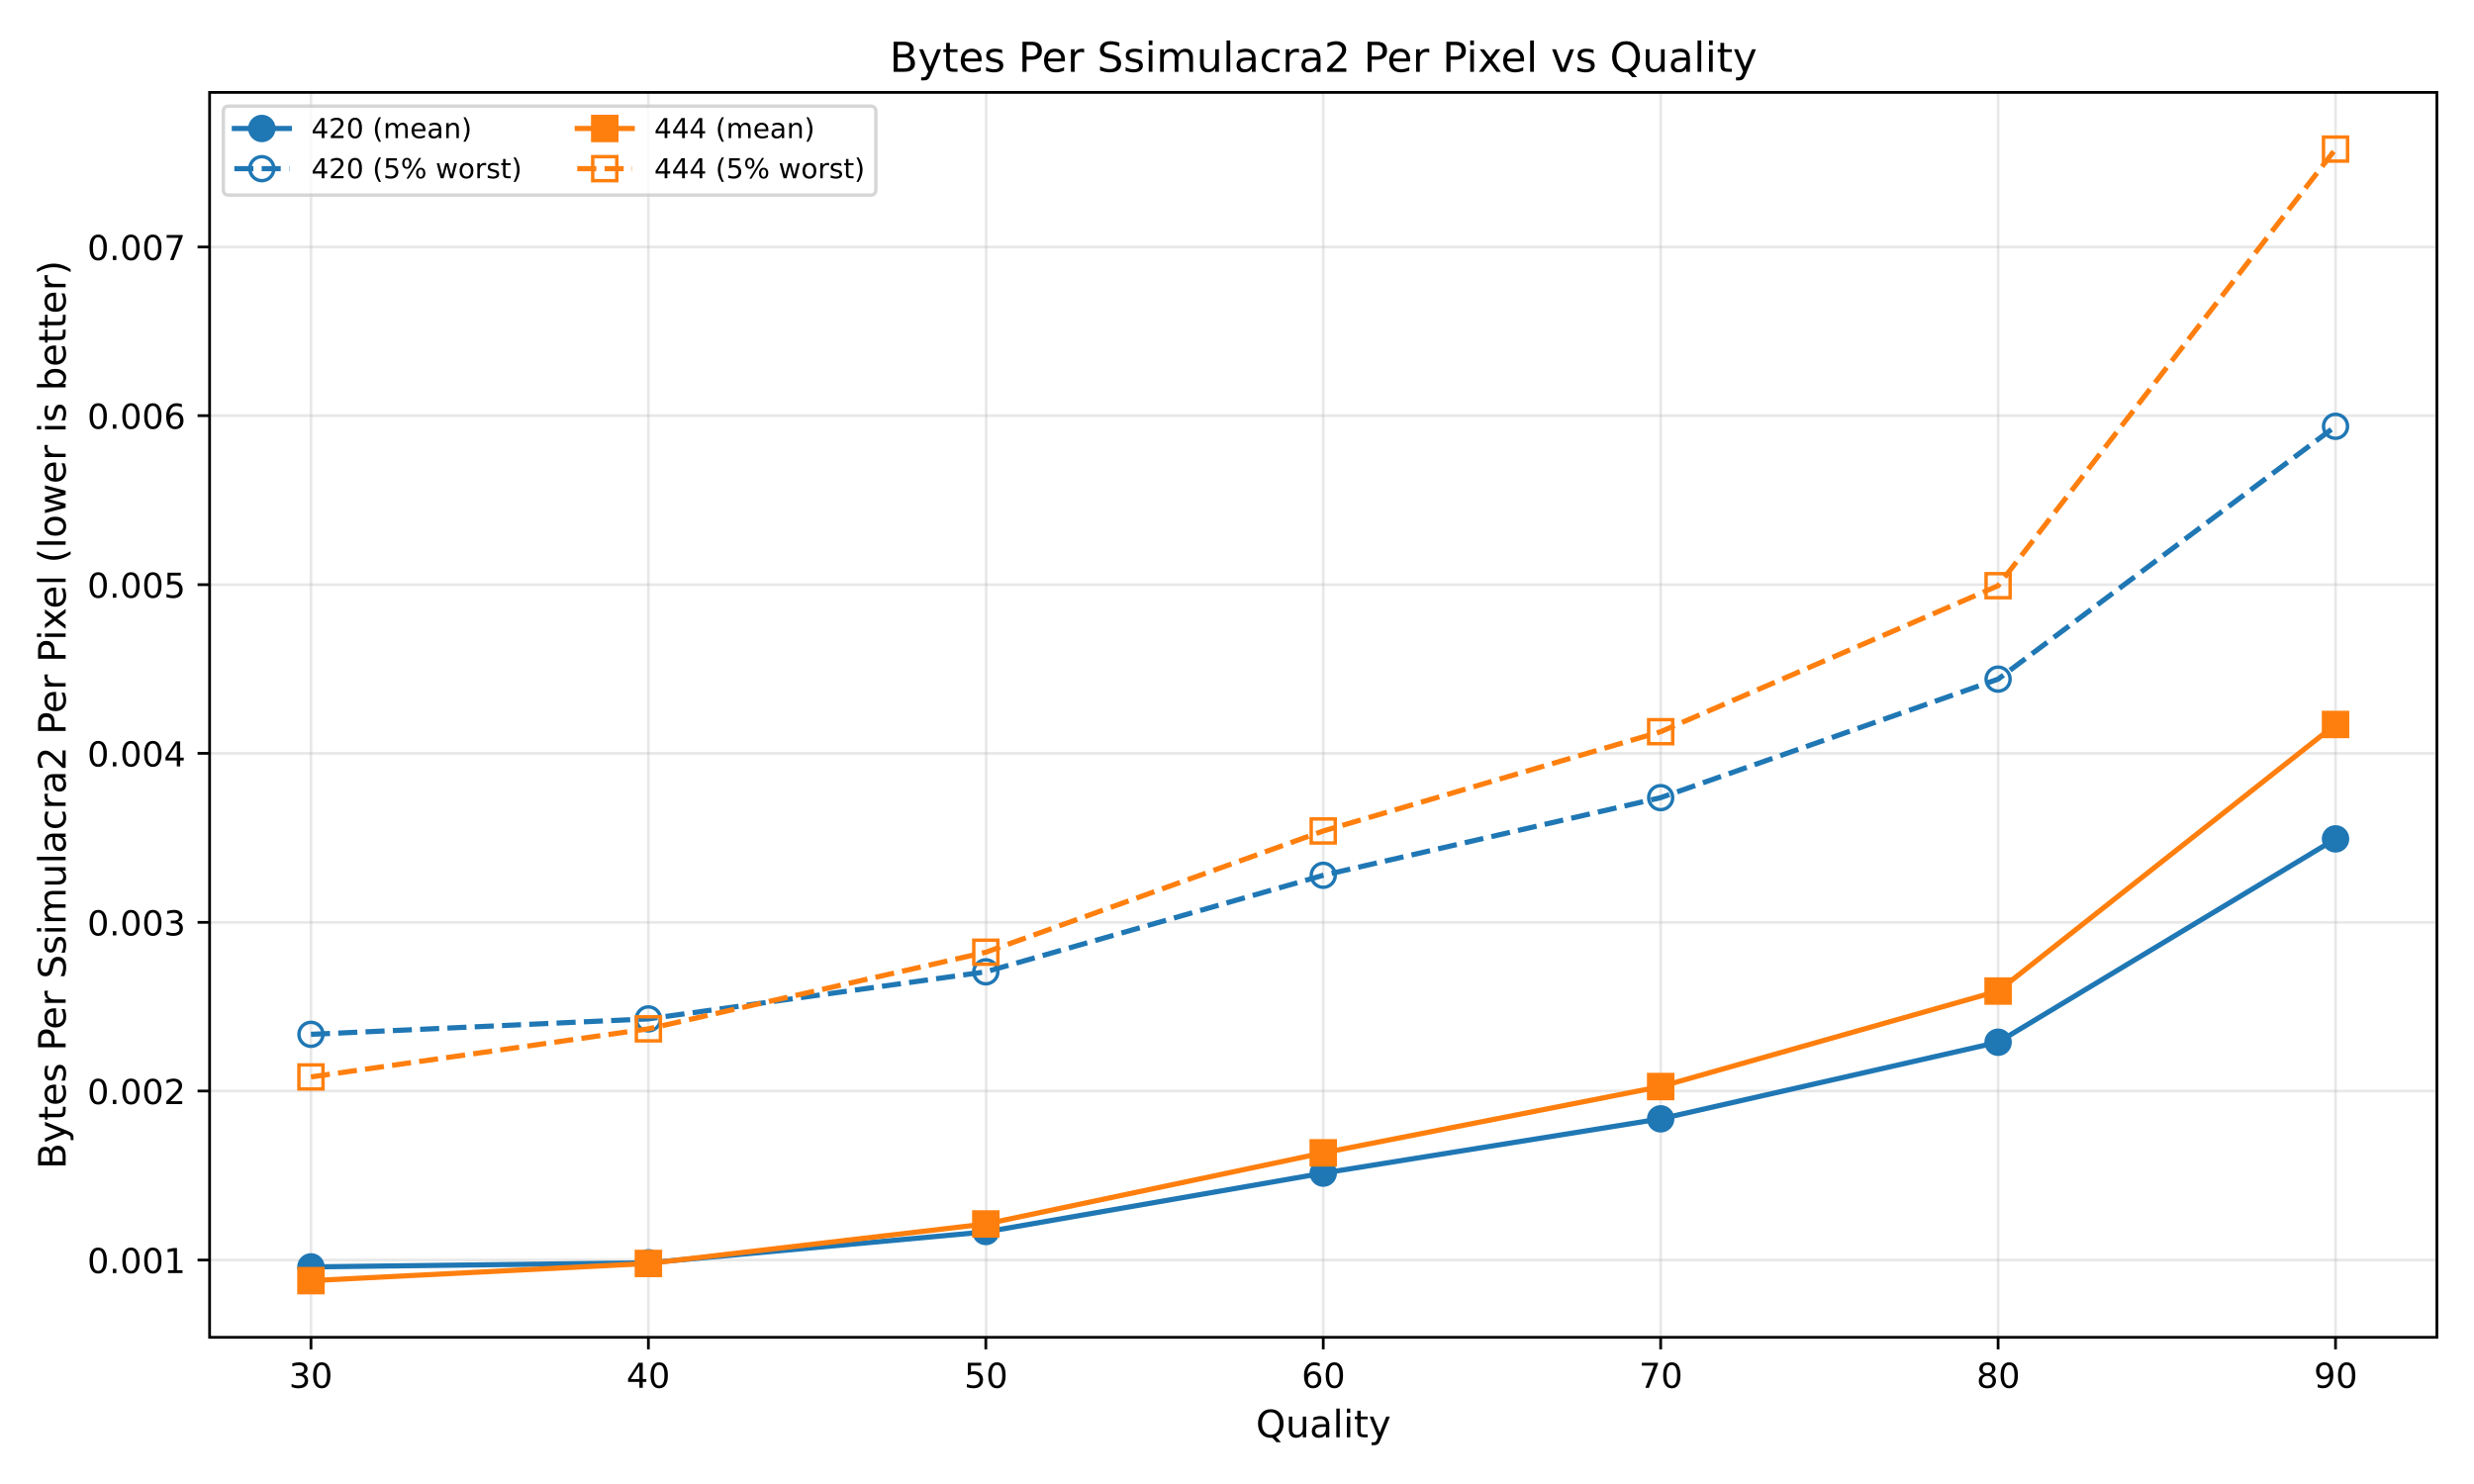
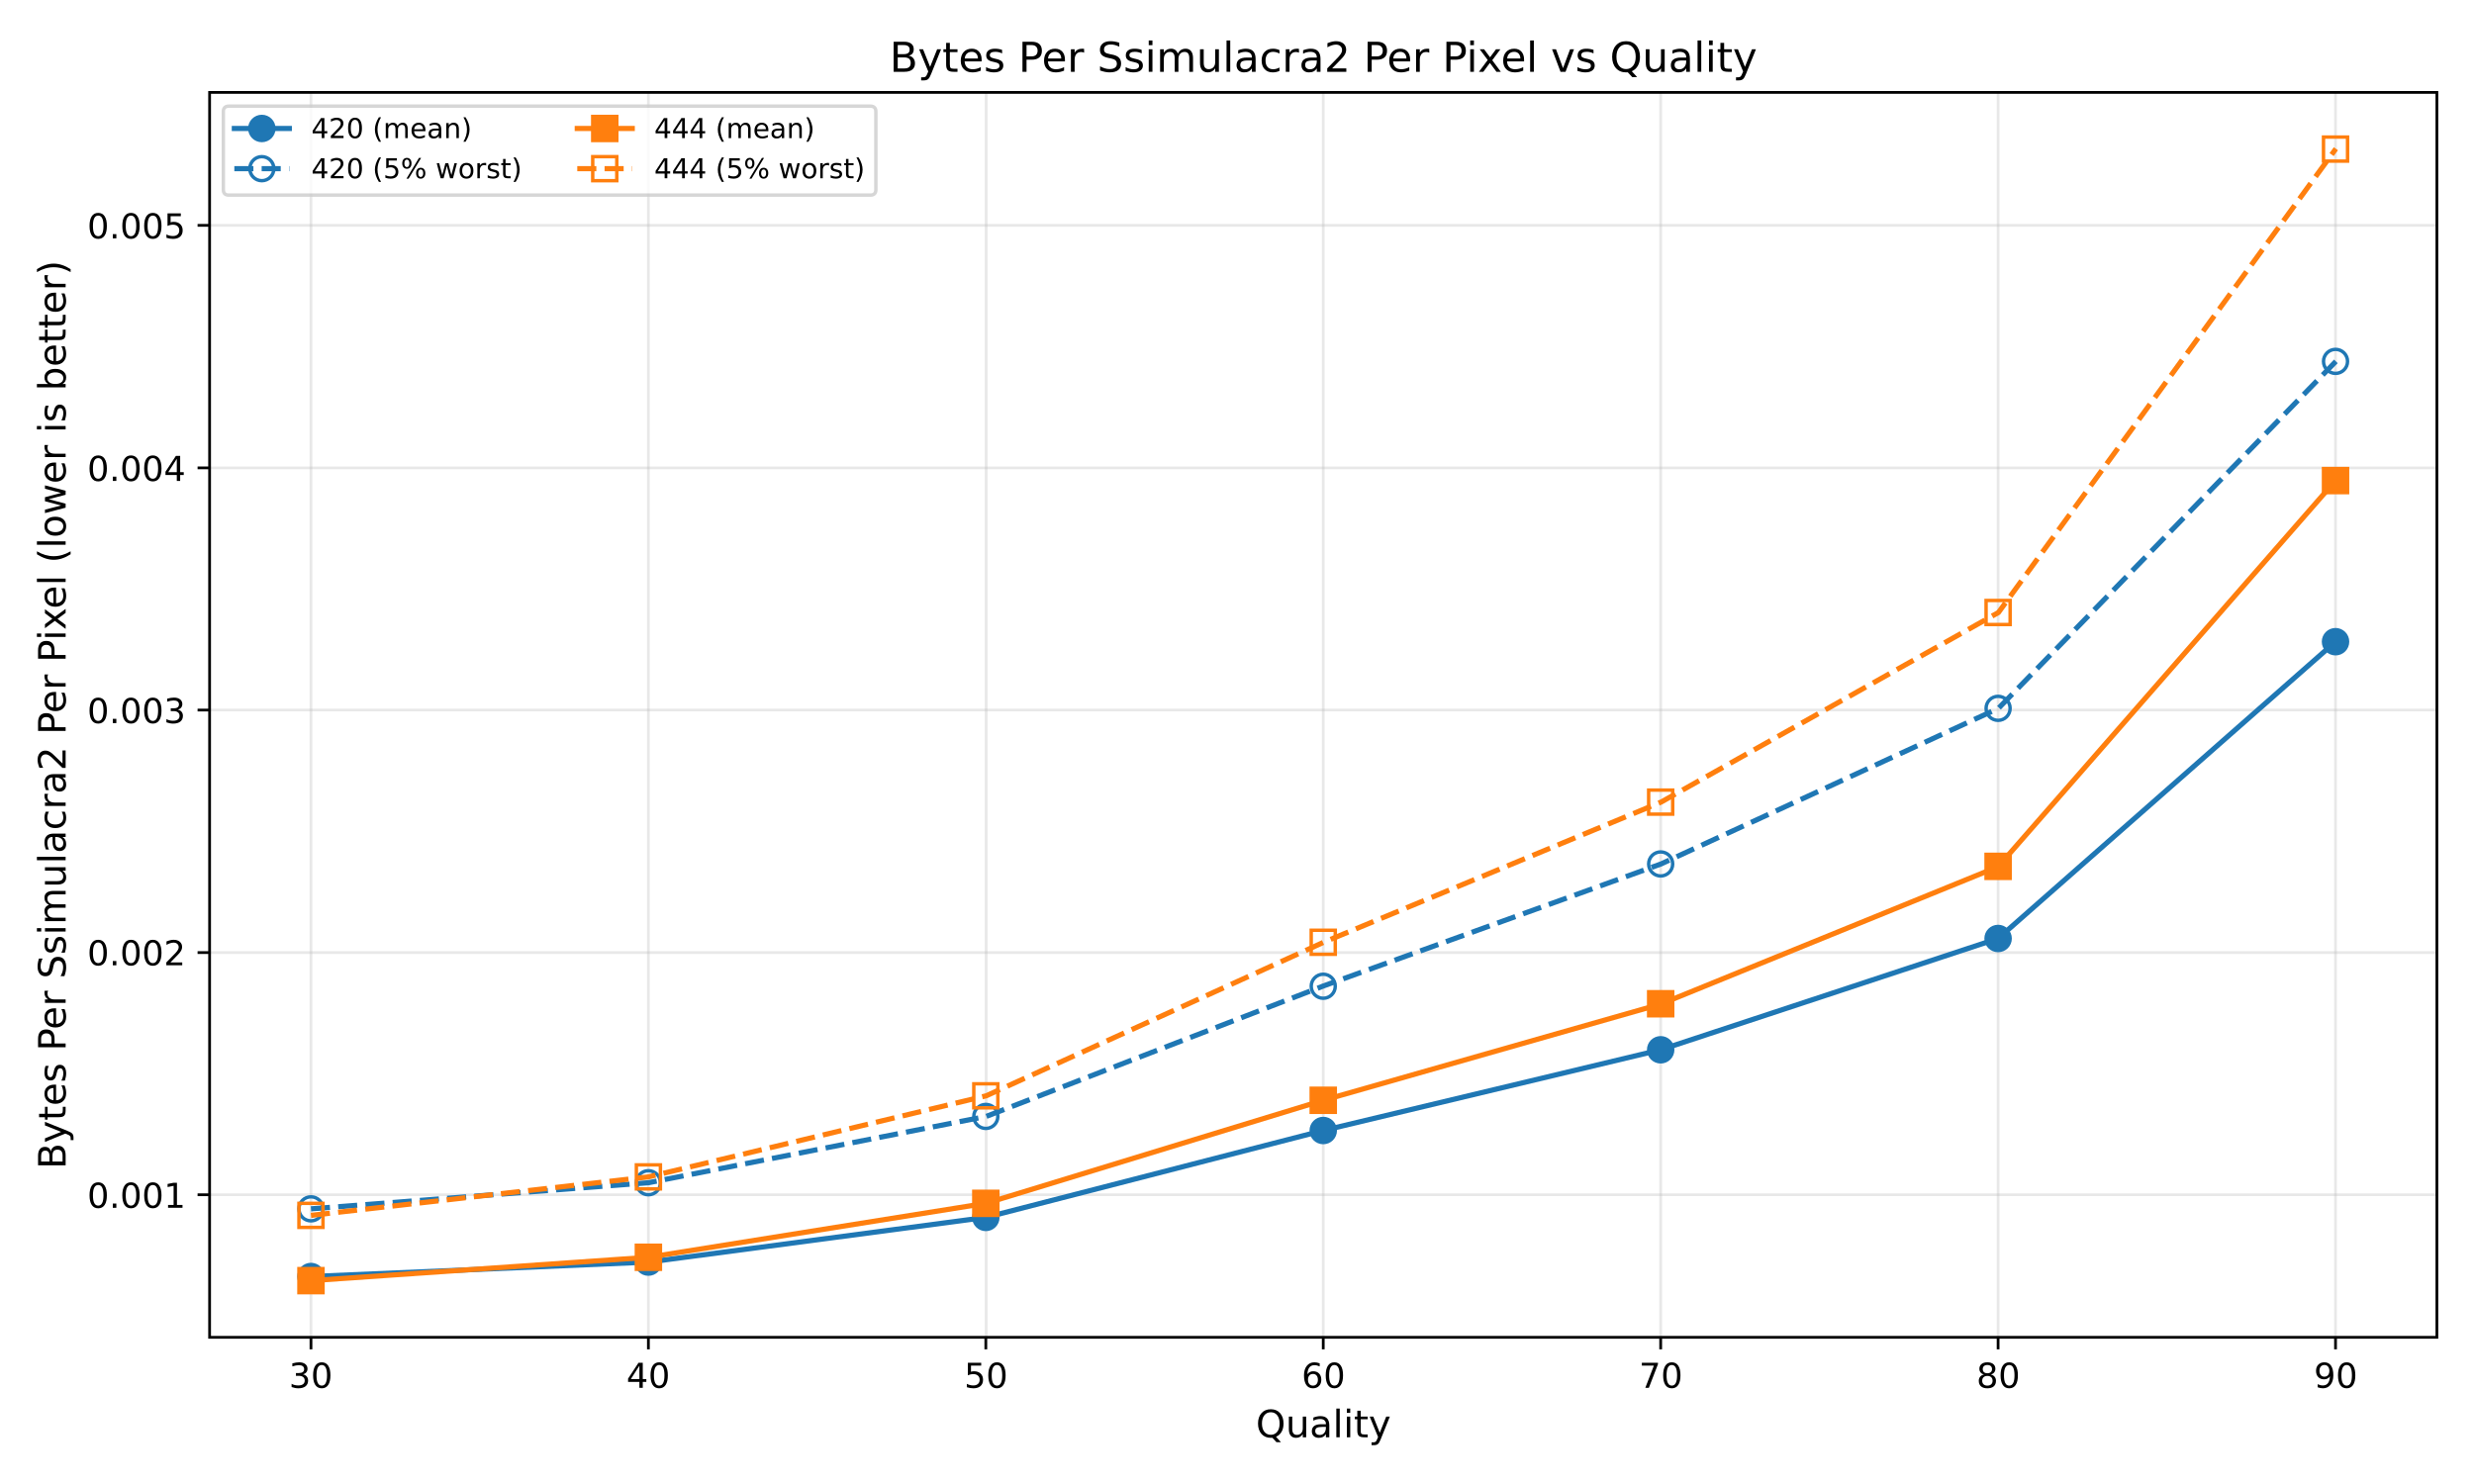
<svg xmlns="http://www.w3.org/2000/svg" xmlns:xlink="http://www.w3.org/1999/xlink" width="960" height="576" viewBox="0 0 720 432">
  <path d="M0 432h720V0H0z" style="fill:#fff" />
  <path d="M61 389.3h648.2V27H61z" style="fill:#fff" />
  <path d="M90.5 389.3V27" clip-path="url(#a)" style="fill:none;stroke:#b0b0b0;stroke-opacity:.3;stroke-width:.8;stroke-linecap:square" />
  <defs>
    <path id="b" d="M0 0v3.5" style="stroke:#000;stroke-width:.8" />
  </defs>
  <use xlink:href="#b" x="90.5" y="389.3" style="stroke:#000;stroke-width:.8" />
  <g transform="matrix(.1 0 0 -.1 84.1 404)">
    <defs>
      <path id="c" d="M2597 2516q453-97 707-404 255-306 255-756 0-690-475-1069Q2609-91 1734-91q-293 0-604 58T488 141v609q262-153 574-231 313-78 654-78 593 0 904 234t311 681q0 413-289 645-289 233-804 233h-544v519h569q465 0 712 186t247 536q0 359-255 551-254 193-729 193-260 0-557-57-297-56-653-174v562q360 100 674 150t592 50q719 0 1137-327 419-326 419-882 0-388-222-655t-631-370" transform="scale(.01563)" />
      <path id="d" d="M2034 4250q-487 0-733-480-245-479-245-1442 0-959 245-1439 246-480 733-480 491 0 736 480 246 480 246 1439 0 963-246 1442-245 480-736 480m0 500q785 0 1199-621 414-620 414-1801 0-1178-414-1799Q2819-91 2034-91q-784 0-1198 620-414 621-414 1799 0 1181 414 1801 414 621 1198 621" transform="scale(.01563)" />
    </defs>
    <use xlink:href="#c" />
    <use xlink:href="#d" transform="translate(63.6)" />
  </g>
  <path d="M188.7 389.3V27" clip-path="url(#a)" style="fill:none;stroke:#b0b0b0;stroke-opacity:.3;stroke-width:.8;stroke-linecap:square" />
  <use xlink:href="#b" x="188.7" y="389.3" style="stroke:#000;stroke-width:.8" />
  <g transform="matrix(.1 0 0 -.1 182.3 404)">
    <defs>
      <path id="e" d="M2419 4116 825 1625h1594zm-166 550h794V1625h666v-525h-666V0h-628v1100H313v609z" transform="scale(.01563)" />
    </defs>
    <use xlink:href="#e" />
    <use xlink:href="#d" transform="translate(63.6)" />
  </g>
  <path d="M287 389.3V27" clip-path="url(#a)" style="fill:none;stroke:#b0b0b0;stroke-opacity:.3;stroke-width:.8;stroke-linecap:square" />
  <use xlink:href="#b" x="286.9" y="389.3" style="stroke:#000;stroke-width:.8" />
  <g transform="matrix(.1 0 0 -.1 280.6 404)">
    <defs>
      <path id="f" d="M691 4666h2478v-532H1269V2991q137 47 274 70 138 23 276 23 781 0 1237-428 457-428 457-1159 0-753-469-1171Q2575-91 1722-91q-294 0-599 50Q819 9 494 109v635q281-153 581-228t634-75q541 0 856 284 316 284 316 772 0 487-316 771-315 285-856 285-253 0-505-56-251-56-513-175z" transform="scale(.01563)" />
    </defs>
    <use xlink:href="#f" />
    <use xlink:href="#d" transform="translate(63.6)" />
  </g>
  <path d="M385.1 389.3V27" clip-path="url(#a)" style="fill:none;stroke:#b0b0b0;stroke-opacity:.3;stroke-width:.8;stroke-linecap:square" />
  <use xlink:href="#b" x="385.1" y="389.3" style="stroke:#000;stroke-width:.8" />
  <g transform="matrix(.1 0 0 -.1 378.8 404)">
    <defs>
      <path id="g" d="M2113 2584q-425 0-674-291-248-290-248-796 0-503 248-796 249-292 674-292t673 292q248 293 248 796 0 506-248 796-248 291-673 291m1253 1979v-575q-238 112-480 171-242 60-480 60-625 0-955-422-329-422-376-1275 184 272 462 417 279 145 613 145 703 0 1111-427 408-426 408-1160 0-719-425-1154Q2819-91 2113-91q-810 0-1238 620-428 621-428 1799 0 1106 525 1764t1409 658q238 0 480-47t505-140" transform="scale(.01563)" />
    </defs>
    <use xlink:href="#g" />
    <use xlink:href="#d" transform="translate(63.6)" />
  </g>
  <path d="M483.3 389.3V27" clip-path="url(#a)" style="fill:none;stroke:#b0b0b0;stroke-opacity:.3;stroke-width:.8;stroke-linecap:square" />
  <use xlink:href="#b" x="483.3" y="389.3" style="stroke:#000;stroke-width:.8" />
  <g transform="matrix(.1 0 0 -.1 477 404)">
    <defs>
      <path id="h" d="M525 4666h3000v-269L1831 0h-659l1594 4134H525z" transform="scale(.01563)" />
    </defs>
    <use xlink:href="#h" />
    <use xlink:href="#d" transform="translate(63.6)" />
  </g>
  <path d="M581.5 389.3V27" clip-path="url(#a)" style="fill:none;stroke:#b0b0b0;stroke-opacity:.3;stroke-width:.8;stroke-linecap:square" />
  <use xlink:href="#b" x="581.5" y="389.3" style="stroke:#000;stroke-width:.8" />
  <g transform="matrix(.1 0 0 -.1 575.2 404)">
    <defs>
      <path id="i" d="M2034 2216q-450 0-708-241-257-241-257-662 0-422 257-663 258-241 708-241t709 242q260 243 260 662 0 421-258 662-257 241-711 241m-631 268q-406 100-633 378-226 279-226 679 0 559 398 884 399 325 1092 325 697 0 1094-325t397-884q0-400-227-679-226-278-629-378 456-106 710-416 255-309 255-755 0-679-414-1042Q2806-91 2034-91q-771 0-1186 362-414 363-414 1042 0 446 256 755 257 310 713 416m-231 997q0-362 226-565 227-203 636-203 407 0 636 203 230 203 230 565 0 363-230 566-229 203-636 203-409 0-636-203-226-203-226-566" transform="scale(.01563)" />
    </defs>
    <use xlink:href="#i" />
    <use xlink:href="#d" transform="translate(63.6)" />
  </g>
  <path d="M679.7 389.3V27" clip-path="url(#a)" style="fill:none;stroke:#b0b0b0;stroke-opacity:.3;stroke-width:.8;stroke-linecap:square" />
  <use xlink:href="#b" x="679.7" y="389.3" style="stroke:#000;stroke-width:.8" />
  <g transform="matrix(.1 0 0 -.1 673.4 404)">
    <defs>
      <path id="j" d="M703 97v575q238-113 481-172 244-59 479-59 625 0 954 420 330 420 377 1277-181-269-460-413-278-144-615-144-700 0-1108 423-408 424-408 1159 0 718 425 1152 425 435 1131 435 810 0 1236-621 427-620 427-1801 0-1103-524-1761Q2575-91 1691-91q-238 0-482 47Q966 3 703 97m1256 1978q425 0 673 290 249 291 249 798 0 503-249 795-248 292-673 292t-673-292-248-795q0-507 248-798 248-290 673-290" transform="scale(.01563)" />
    </defs>
    <use xlink:href="#j" />
    <use xlink:href="#d" transform="translate(63.6)" />
  </g>
  <g transform="matrix(.11 0 0 -.11 365.5 418.4)">
    <defs>
      <path id="k" d="M2522 4238q-688 0-1093-513-404-512-404-1397 0-881 404-1394 405-512 1093-512 687 0 1089 512 402 513 402 1394 0 885-402 1397-402 513-1089 513M3406 84l832-909h-763L2784-78q-103-6-158-9-54-4-104-4-984 0-1574 658-589 658-589 1761 0 1106 589 1764 590 658 1574 658 981 0 1568-658 588-658 588-1764 0-812-327-1391-326-578-945-853" transform="scale(.01563)" />
      <path id="l" d="M544 1381v2119h575V1403q0-497 193-746 194-248 582-248 465 0 735 297 271 297 271 810v1984h575V0h-575v538q-209-319-486-474-276-155-642-155-603 0-916 375-312 375-312 1097m1447 2203" transform="scale(.01563)" />
      <path id="m" d="M2194 1759q-697 0-966-159t-269-544q0-306 202-486 202-179 548-179 479 0 768 339t289 901v128zm1147 238V0h-575v531q-197-318-491-470T1556-91q-537 0-855 302-317 302-317 808 0 590 395 890 396 300 1180 300h807v57q0 397-261 614t-733 217q-300 0-585-72-284-72-546-216v532q315 122 612 182 297 61 578 61 760 0 1135-394 375-393 375-1193" transform="scale(.01563)" />
      <path id="n" d="M603 4863h575V0H603z" transform="scale(.01563)" />
      <path id="o" d="M603 3500h575V0H603zm0 1363h575v-729H603z" transform="scale(.01563)" />
      <path id="p" d="M1172 4494v-994h1184v-447H1172V1153q0-428 117-550t477-122h590V0h-590q-666 0-919 248-253 249-253 905v1900H172v447h422v994z" transform="scale(.01563)" />
      <path id="q" d="M2059-325q-243-625-475-815-231-191-618-191H506v481h338q237 0 368 113 132 112 291 531l103 262L191 3500h609L1894 763l1094 2737h609z" transform="scale(.01563)" />
    </defs>
    <use xlink:href="#k" />
    <use xlink:href="#l" transform="translate(78.7)" />
    <use xlink:href="#m" transform="translate(142)" />
    <use xlink:href="#n" transform="translate(203.4)" />
    <use xlink:href="#o" transform="translate(231.2)" />
    <use xlink:href="#p" transform="translate(259)" />
    <use xlink:href="#q" transform="translate(298.1)" />
  </g>
-   <path d="M61 366.8h648.2" clip-path="url(#a)" style="fill:none;stroke:#b0b0b0;stroke-opacity:.3;stroke-width:.8;stroke-linecap:square" />
+   <path d="M61 347.8h648.2" clip-path="url(#a)" style="fill:none;stroke:#b0b0b0;stroke-opacity:.3;stroke-width:.8;stroke-linecap:square" />
  <defs>
    <path id="r" d="M0 0h-3.5" style="stroke:#000;stroke-width:.8" />
  </defs>
-   <use xlink:href="#r" x="61" y="366.8" style="stroke:#000;stroke-width:.8" />
-   <g transform="matrix(.1 0 0 -.1 25.4 370.6)">
+   <use xlink:href="#r" x="61" y="347.8" style="stroke:#000;stroke-width:.8" />
+   <g transform="matrix(.1 0 0 -.1 25.4 351.6)">
    <defs>
      <path id="s" d="M684 794h660V0H684z" transform="scale(.01563)" />
      <path id="t" d="M794 531h1031v3560L703 3866v575l1116 225h631V531h1031V0H794z" transform="scale(.01563)" />
    </defs>
    <use xlink:href="#d" />
    <use xlink:href="#s" transform="translate(63.6)" />
    <use xlink:href="#d" transform="translate(95.4)" />
    <use xlink:href="#d" transform="translate(159)" />
    <use xlink:href="#t" transform="translate(222.7)" />
  </g>
-   <path d="M61 317.6h648.2" clip-path="url(#a)" style="fill:none;stroke:#b0b0b0;stroke-opacity:.3;stroke-width:.8;stroke-linecap:square" />
-   <use xlink:href="#r" x="61" y="317.6" style="stroke:#000;stroke-width:.8" />
-   <g transform="matrix(.1 0 0 -.1 25.4 321.4)">
+   <path d="M61 277.3h648.2" clip-path="url(#a)" style="fill:none;stroke:#b0b0b0;stroke-opacity:.3;stroke-width:.8;stroke-linecap:square" />
+   <use xlink:href="#r" x="61" y="277.3" style="stroke:#000;stroke-width:.8" />
+   <g transform="matrix(.1 0 0 -.1 25.4 281)">
    <defs>
      <path id="u" d="M1228 531h2203V0H469v531q359 372 979 998 621 627 780 809 303 340 423 576 121 236 121 464 0 372-261 606-261 235-680 235-297 0-627-103-329-103-704-313v638q381 153 712 231 332 78 607 78 725 0 1156-363 431-362 431-968 0-288-108-546-107-257-392-607-78-91-497-524-418-433-1181-1211" transform="scale(.01563)" />
    </defs>
    <use xlink:href="#d" />
    <use xlink:href="#s" transform="translate(63.6)" />
    <use xlink:href="#d" transform="translate(95.4)" />
    <use xlink:href="#d" transform="translate(159)" />
    <use xlink:href="#u" transform="translate(222.7)" />
  </g>
-   <path d="M61 268.5h648.2" clip-path="url(#a)" style="fill:none;stroke:#b0b0b0;stroke-opacity:.3;stroke-width:.8;stroke-linecap:square" />
-   <use xlink:href="#r" x="61" y="268.5" style="stroke:#000;stroke-width:.8" />
-   <g transform="matrix(.1 0 0 -.1 25.4 272.3)">
+   <path d="M61 206.7h648.2" clip-path="url(#a)" style="fill:none;stroke:#b0b0b0;stroke-opacity:.3;stroke-width:.8;stroke-linecap:square" />
+   <use xlink:href="#r" x="61" y="206.7" style="stroke:#000;stroke-width:.8" />
+   <g transform="matrix(.1 0 0 -.1 25.4 210.5)">
    <use xlink:href="#d" />
    <use xlink:href="#s" transform="translate(63.6)" />
    <use xlink:href="#d" transform="translate(95.4)" />
    <use xlink:href="#d" transform="translate(159)" />
    <use xlink:href="#c" transform="translate(222.7)" />
  </g>
-   <path d="M61 219.3h648.2" clip-path="url(#a)" style="fill:none;stroke:#b0b0b0;stroke-opacity:.3;stroke-width:.8;stroke-linecap:square" />
-   <use xlink:href="#r" x="61" y="219.3" style="stroke:#000;stroke-width:.8" />
-   <g transform="matrix(.1 0 0 -.1 25.4 223.1)">
+   <path d="M61 136.2h648.2" clip-path="url(#a)" style="fill:none;stroke:#b0b0b0;stroke-opacity:.3;stroke-width:.8;stroke-linecap:square" />
+   <use xlink:href="#r" x="61" y="136.2" style="stroke:#000;stroke-width:.8" />
+   <g transform="matrix(.1 0 0 -.1 25.4 140)">
    <use xlink:href="#d" />
    <use xlink:href="#s" transform="translate(63.6)" />
    <use xlink:href="#d" transform="translate(95.4)" />
    <use xlink:href="#d" transform="translate(159)" />
    <use xlink:href="#e" transform="translate(222.7)" />
  </g>
-   <path d="M61 170.2h648.2" clip-path="url(#a)" style="fill:none;stroke:#b0b0b0;stroke-opacity:.3;stroke-width:.8;stroke-linecap:square" />
-   <use xlink:href="#r" x="61" y="170.2" style="stroke:#000;stroke-width:.8" />
-   <g transform="matrix(.1 0 0 -.1 25.4 174)">
+   <path d="M61 65.6h648.2" clip-path="url(#a)" style="fill:none;stroke:#b0b0b0;stroke-opacity:.3;stroke-width:.8;stroke-linecap:square" />
+   <use xlink:href="#r" x="61" y="65.6" style="stroke:#000;stroke-width:.8" />
+   <g transform="matrix(.1 0 0 -.1 25.4 69.4)">
    <use xlink:href="#d" />
    <use xlink:href="#s" transform="translate(63.6)" />
    <use xlink:href="#d" transform="translate(95.4)" />
    <use xlink:href="#d" transform="translate(159)" />
    <use xlink:href="#f" transform="translate(222.7)" />
-   </g>
-   <path d="M61 121h648.2" clip-path="url(#a)" style="fill:none;stroke:#b0b0b0;stroke-opacity:.3;stroke-width:.8;stroke-linecap:square" />
-   <use xlink:href="#r" x="61" y="121" style="stroke:#000;stroke-width:.8" />
-   <g transform="matrix(.1 0 0 -.1 25.4 124.8)">
-     <use xlink:href="#d" />
-     <use xlink:href="#s" transform="translate(63.6)" />
-     <use xlink:href="#d" transform="translate(95.4)" />
-     <use xlink:href="#d" transform="translate(159)" />
-     <use xlink:href="#g" transform="translate(222.7)" />
-   </g>
-   <path d="M61 71.9h648.2" clip-path="url(#a)" style="fill:none;stroke:#b0b0b0;stroke-opacity:.3;stroke-width:.8;stroke-linecap:square" />
-   <use xlink:href="#r" x="61" y="71.9" style="stroke:#000;stroke-width:.8" />
-   <g transform="matrix(.1 0 0 -.1 25.4 75.7)">
-     <use xlink:href="#d" />
-     <use xlink:href="#s" transform="translate(63.6)" />
-     <use xlink:href="#d" transform="translate(95.4)" />
-     <use xlink:href="#d" transform="translate(159)" />
-     <use xlink:href="#h" transform="translate(222.7)" />
  </g>
  <g transform="matrix(0 -.11 -.11 0 19.1 340.3)">
    <defs>
      <path id="v" d="M1259 2228V519h1013q509 0 754 211 246 211 246 645 0 438-246 645-245 208-754 208zm0 1919V2741h935q462 0 688 173 227 174 227 530 0 353-227 528-226 175-688 175zm-631 519h1613q722 0 1112-300 391-300 391-853 0-429-200-682t-588-315q466-100 724-418 258-317 258-792 0-625-425-966Q3088 0 2303 0H628z" transform="scale(.01563)" />
      <path id="w" d="M3597 1894v-281H953q38-594 358-905t892-311q331 0 642 81t618 244V178Q3153 47 2828-22t-659-69q-838 0-1327 487-489 488-489 1320 0 859 464 1363 464 505 1252 505 706 0 1117-455 411-454 411-1235m-575 169q-6 471-264 752-258 282-683 282-481 0-770-272t-333-766z" transform="scale(.01563)" />
      <path id="x" d="M2834 3397v-544q-243 125-506 187-262 63-544 63-428 0-642-131t-214-394q0-200 153-314t616-217l197-44q612-131 870-370t258-667q0-488-386-773Q2250-91 1575-91q-281 0-586 55T347 128v594q319-166 628-249 309-82 613-82 406 0 624 139 219 139 219 392 0 234-158 359-157 125-692 241l-200 47q-534 112-772 345-237 233-237 639 0 494 350 762 350 269 994 269 318 0 599-47 282-46 519-140" transform="scale(.01563)" />
      <path id="y" d="M1259 4147V2394h794q441 0 681 228 241 228 241 650 0 419-241 647-240 228-681 228zm-631 519h1425q785 0 1186-355 402-355 402-1039 0-691-402-1044-401-353-1186-353h-794V0H628z" transform="scale(.01563)" />
      <path id="z" d="M2631 2963q-97 56-211 82-114 27-251 27-488 0-749-317t-261-911V0H581v3500h578v-544q182 319 472 473 291 155 707 155 59 0 131-8 72-7 159-23z" transform="scale(.01563)" />
      <path id="A" d="M3425 4513v-616q-359 172-678 256-319 85-616 85-515 0-795-200t-280-569q0-310 186-468 186-157 705-254l381-78q706-135 1042-474t336-907q0-679-455-1029Q2797-91 1919-91q-331 0-705 75-373 75-773 222v650q384-215 753-325 369-109 725-109 540 0 834 212 294 213 294 607 0 343-211 537t-692 291l-385 75q-706 140-1022 440-315 300-315 835 0 619 436 975t1201 356q329 0 669-60 341-59 697-177" transform="scale(.01563)" />
      <path id="B" d="M3328 2828q216 388 516 572t706 184q547 0 844-383 297-382 297-1088V0h-578v2094q0 503-179 746-178 244-543 244-447 0-707-297-259-296-259-809V0h-578v2094q0 506-178 748t-550 242q-441 0-701-298-259-298-259-808V0H581v3500h578v-544q197 322 472 475t653 153q382 0 649-194 267-193 395-562" transform="scale(.01563)" />
      <path id="C" d="M3122 3366v-538q-244 135-489 202t-495 67q-560 0-870-355-309-354-309-995t309-996q310-354 870-354 250 0 495 67t489 202V134Q2881 22 2623-34q-257-57-548-57-791 0-1257 497-465 497-465 1341 0 856 470 1346 471 491 1290 491 265 0 518-55 253-54 491-163" transform="scale(.01563)" />
      <path id="D" d="M3513 3500 2247 1797 3578 0h-678L1881 1375 863 0H184l1360 1831L300 3500h678l928-1247 928 1247z" transform="scale(.01563)" />
      <path id="E" d="M1984 4856q-418-718-622-1422-203-703-203-1425 0-721 205-1429t620-1424h-500Q1016-109 783 600T550 2009q0 697 231 1403 232 707 703 1444z" transform="scale(.01563)" />
      <path id="F" d="M1959 3097q-462 0-731-361t-269-989 267-989q268-361 733-361 460 0 728 362 269 363 269 988 0 622-269 986-268 364-728 364m0 487q750 0 1178-488 429-487 429-1349 0-859-429-1349Q2709-91 1959-91q-753 0-1180 489-426 490-426 1349 0 862 426 1349 427 488 1180 488" transform="scale(.01563)" />
      <path id="G" d="M269 3500h575l719-2731 715 2731h678l719-2731 716 2731h575L4050 0h-678l-753 2869L1863 0h-679z" transform="scale(.01563)" />
      <path id="H" d="M3116 1747q0 634-261 995t-717 361q-457 0-718-361t-261-995 261-995 718-361q456 0 717 361t261 995M1159 2969q182 312 458 463 277 152 661 152 638 0 1036-506 399-506 399-1331T3314 415Q2916-91 2278-91q-384 0-661 152-276 152-458 464V0H581v4863h578z" transform="scale(.01563)" />
      <path id="I" d="M513 4856h500q468-737 701-1444 233-706 233-1403 0-700-233-1409T1013-844H513q415 716 620 1424t205 1429q0 722-205 1425-205 704-620 1422" transform="scale(.01563)" />
    </defs>
    <use xlink:href="#v" />
    <use xlink:href="#q" transform="translate(68.6)" />
    <use xlink:href="#p" transform="translate(127.8)" />
    <use xlink:href="#w" transform="translate(167)" />
    <use xlink:href="#x" transform="translate(228.5)" />
    <use xlink:href="#y" transform="translate(312.4)" />
    <use xlink:href="#w" transform="translate(369)" />
    <use xlink:href="#z" transform="translate(430.6)" />
    <use xlink:href="#A" transform="translate(503.5)" />
    <use xlink:href="#x" transform="translate(567)" />
    <use xlink:href="#o" transform="translate(619)" />
    <use xlink:href="#B" transform="translate(646.9)" />
    <use xlink:href="#l" transform="translate(744.3)" />
    <use xlink:href="#n" transform="translate(807.7)" />
    <use xlink:href="#m" transform="translate(835.4)" />
    <use xlink:href="#C" transform="translate(896.7)" />
    <use xlink:href="#z" transform="translate(951.7)" />
    <use xlink:href="#m" transform="translate(992.8)" />
    <use xlink:href="#u" transform="translate(1054)" />
    <use xlink:href="#y" transform="translate(1149.5)" />
    <use xlink:href="#w" transform="translate(1206.2)" />
    <use xlink:href="#z" transform="translate(1267.7)" />
    <use xlink:href="#y" transform="translate(1340.6)" />
    <use xlink:href="#o" transform="translate(1398.7)" />
    <use xlink:href="#D" transform="translate(1426.4)" />
    <use xlink:href="#w" transform="translate(1482.5)" />
    <use xlink:href="#n" transform="translate(1544)" />
    <use xlink:href="#E" transform="translate(1603.6)" />
    <use xlink:href="#n" transform="translate(1642.6)" />
    <use xlink:href="#F" transform="translate(1670.4)" />
    <use xlink:href="#G" transform="translate(1731.6)" />
    <use xlink:href="#w" transform="translate(1813.4)" />
    <use xlink:href="#z" transform="translate(1874.9)" />
    <use xlink:href="#o" transform="translate(1947.8)" />
    <use xlink:href="#x" transform="translate(1975.6)" />
    <use xlink:href="#H" transform="translate(2059.4)" />
    <use xlink:href="#w" transform="translate(2123)" />
    <use xlink:href="#p" transform="translate(2184.4)" />
    <use xlink:href="#p" transform="translate(2223.7)" />
    <use xlink:href="#w" transform="translate(2262.9)" />
    <use xlink:href="#z" transform="translate(2324.4)" />
    <use xlink:href="#I" transform="translate(2365.5)" />
  </g>
-   <path d="m90.5 368.8 98.2-1.2 98.2-9 98.2-17.1 98.2-15.8 98.2-22.3 98.2-59.2" clip-path="url(#a)" style="fill:none;stroke:#1f77b4;stroke-width:1.5;stroke-linecap:square" />
+   <path d="m90.5 371.6 98.2-4.2 98.2-13 98.2-25.3 98.2-23.5 98.2-32.4 98.2-86.4" clip-path="url(#a)" style="fill:none;stroke:#1f77b4;stroke-width:1.5;stroke-linecap:square" />
  <defs>
    <path id="J" d="M0 3.5a3.5 3.5 0 1 0 0-7 3.5 3.5 0 0 0 0 7z" style="stroke:#1f77b4" />
  </defs>
  <g clip-path="url(#a)">
-     <use xlink:href="#J" x="90.5" y="368.8" style="fill:#1f77b4;stroke:#1f77b4" />
-     <use xlink:href="#J" x="188.7" y="367.6" style="fill:#1f77b4;stroke:#1f77b4" />
-     <use xlink:href="#J" x="286.9" y="358.5" style="fill:#1f77b4;stroke:#1f77b4" />
-     <use xlink:href="#J" x="385.1" y="341.5" style="fill:#1f77b4;stroke:#1f77b4" />
-     <use xlink:href="#J" x="483.3" y="325.7" style="fill:#1f77b4;stroke:#1f77b4" />
-     <use xlink:href="#J" x="581.5" y="303.4" style="fill:#1f77b4;stroke:#1f77b4" />
-     <use xlink:href="#J" x="679.7" y="244.2" style="fill:#1f77b4;stroke:#1f77b4" />
-   </g>
-   <path d="m90.5 301.1 98.2-4.5 98.2-13.7 98.2-28.1 98.2-22.6 98.2-34.5 98.2-73.6" clip-path="url(#a)" style="fill:none;stroke-dasharray:5.55,2.4;stroke-dashoffset:0;stroke:#1f77b4;stroke-width:1.5" />
+     <use xlink:href="#J" x="90.5" y="371.6" style="fill:#1f77b4;stroke:#1f77b4" />
+     <use xlink:href="#J" x="188.7" y="367.4" style="fill:#1f77b4;stroke:#1f77b4" />
+     <use xlink:href="#J" x="286.9" y="354.4" style="fill:#1f77b4;stroke:#1f77b4" />
+     <use xlink:href="#J" x="385.1" y="329.1" style="fill:#1f77b4;stroke:#1f77b4" />
+     <use xlink:href="#J" x="483.3" y="305.6" style="fill:#1f77b4;stroke:#1f77b4" />
+     <use xlink:href="#J" x="581.5" y="273.2" style="fill:#1f77b4;stroke:#1f77b4" />
+     <use xlink:href="#J" x="679.7" y="186.8" style="fill:#1f77b4;stroke:#1f77b4" />
+   </g>
+   <path d="m90.5 351.9 98.2-7.6L287 325l98.2-38 98.2-35.5 98.2-45.3 98.2-101" clip-path="url(#a)" style="fill:none;stroke-dasharray:5.55,2.4;stroke-dashoffset:0;stroke:#1f77b4;stroke-width:1.5" />
  <defs>
    <path id="K" d="M0 3.5a3.5 3.5 0 1 0 0-7 3.5 3.5 0 0 0 0 7z" style="stroke:#1f77b4" />
  </defs>
  <g clip-path="url(#a)">
-     <use xlink:href="#K" x="90.5" y="301.1" style="fill-opacity:0;stroke:#1f77b4" />
-     <use xlink:href="#K" x="188.7" y="296.6" style="fill-opacity:0;stroke:#1f77b4" />
-     <use xlink:href="#K" x="286.9" y="282.9" style="fill-opacity:0;stroke:#1f77b4" />
-     <use xlink:href="#K" x="385.1" y="254.8" style="fill-opacity:0;stroke:#1f77b4" />
-     <use xlink:href="#K" x="483.3" y="232.2" style="fill-opacity:0;stroke:#1f77b4" />
-     <use xlink:href="#K" x="581.5" y="197.7" style="fill-opacity:0;stroke:#1f77b4" />
-     <use xlink:href="#K" x="679.7" y="124.1" style="fill-opacity:0;stroke:#1f77b4" />
-   </g>
-   <path d="m90.5 372.8 98.2-5 98.2-11.5 98.2-20.7 98.2-19.3 98.2-27.8 98.2-77.6" clip-path="url(#a)" style="fill:none;stroke:#ff7f0e;stroke-width:1.5;stroke-linecap:square" />
+     <use xlink:href="#K" x="90.5" y="351.9" style="fill-opacity:0;stroke:#1f77b4" />
+     <use xlink:href="#K" x="188.7" y="344.3" style="fill-opacity:0;stroke:#1f77b4" />
+     <use xlink:href="#K" x="286.9" y="325" style="fill-opacity:0;stroke:#1f77b4" />
+     <use xlink:href="#K" x="385.1" y="287.1" style="fill-opacity:0;stroke:#1f77b4" />
+     <use xlink:href="#K" x="483.3" y="251.5" style="fill-opacity:0;stroke:#1f77b4" />
+     <use xlink:href="#K" x="581.5" y="206.2" style="fill-opacity:0;stroke:#1f77b4" />
+     <use xlink:href="#K" x="679.7" y="105.2" style="fill-opacity:0;stroke:#1f77b4" />
+   </g>
+   <path d="m90.5 372.8 98.2-6.8 98.2-15.7 98.2-30 98.2-28 98.2-40 98.2-112.4" clip-path="url(#a)" style="fill:none;stroke:#ff7f0e;stroke-width:1.5;stroke-linecap:square" />
  <defs>
    <path id="L" d="M-3.5 3.5h7v-7h-7z" style="stroke:#ff7f0e;stroke-linejoin:miter" />
  </defs>
  <g clip-path="url(#a)">
    <use xlink:href="#L" x="90.5" y="372.8" style="fill:#ff7f0e;stroke:#ff7f0e;stroke-linejoin:miter" />
-     <use xlink:href="#L" x="188.7" y="367.8" style="fill:#ff7f0e;stroke:#ff7f0e;stroke-linejoin:miter" />
-     <use xlink:href="#L" x="286.9" y="356.3" style="fill:#ff7f0e;stroke:#ff7f0e;stroke-linejoin:miter" />
-     <use xlink:href="#L" x="385.1" y="335.6" style="fill:#ff7f0e;stroke:#ff7f0e;stroke-linejoin:miter" />
-     <use xlink:href="#L" x="483.3" y="316.3" style="fill:#ff7f0e;stroke:#ff7f0e;stroke-linejoin:miter" />
-     <use xlink:href="#L" x="581.5" y="288.5" style="fill:#ff7f0e;stroke:#ff7f0e;stroke-linejoin:miter" />
-     <use xlink:href="#L" x="679.7" y="210.9" style="fill:#ff7f0e;stroke:#ff7f0e;stroke-linejoin:miter" />
-   </g>
-   <path d="m90.5 313.5 98.2-14 98.2-22.3 98.2-35.3 98.2-28.9 98.2-42.5 98.2-127.1" clip-path="url(#a)" style="fill:none;stroke-dasharray:5.55,2.4;stroke-dashoffset:0;stroke:#ff7f0e;stroke-width:1.5" />
+     <use xlink:href="#L" x="188.7" y="366" style="fill:#ff7f0e;stroke:#ff7f0e;stroke-linejoin:miter" />
+     <use xlink:href="#L" x="286.9" y="350.3" style="fill:#ff7f0e;stroke:#ff7f0e;stroke-linejoin:miter" />
+     <use xlink:href="#L" x="385.1" y="320.3" style="fill:#ff7f0e;stroke:#ff7f0e;stroke-linejoin:miter" />
+     <use xlink:href="#L" x="483.3" y="292.2" style="fill:#ff7f0e;stroke:#ff7f0e;stroke-linejoin:miter" />
+     <use xlink:href="#L" x="581.5" y="252.2" style="fill:#ff7f0e;stroke:#ff7f0e;stroke-linejoin:miter" />
+     <use xlink:href="#L" x="679.7" y="139.9" style="fill:#ff7f0e;stroke:#ff7f0e;stroke-linejoin:miter" />
+   </g>
+   <path d="m90.5 353.8 98.2-11.2L287 319l98.2-44.7 98.2-40.8 98.2-55.2 98.2-135" clip-path="url(#a)" style="fill:none;stroke-dasharray:5.55,2.4;stroke-dashoffset:0;stroke:#ff7f0e;stroke-width:1.5" />
  <defs>
    <path id="M" d="M-3.5 3.5h7v-7h-7z" style="stroke:#ff7f0e;stroke-linejoin:miter" />
  </defs>
  <g clip-path="url(#a)">
-     <use xlink:href="#M" x="90.5" y="313.5" style="fill-opacity:0;stroke:#ff7f0e;stroke-linejoin:miter" />
-     <use xlink:href="#M" x="188.7" y="299.5" style="fill-opacity:0;stroke:#ff7f0e;stroke-linejoin:miter" />
-     <use xlink:href="#M" x="286.9" y="277.2" style="fill-opacity:0;stroke:#ff7f0e;stroke-linejoin:miter" />
-     <use xlink:href="#M" x="385.1" y="241.9" style="fill-opacity:0;stroke:#ff7f0e;stroke-linejoin:miter" />
-     <use xlink:href="#M" x="483.3" y="213" style="fill-opacity:0;stroke:#ff7f0e;stroke-linejoin:miter" />
-     <use xlink:href="#M" x="581.5" y="170.5" style="fill-opacity:0;stroke:#ff7f0e;stroke-linejoin:miter" />
+     <use xlink:href="#M" x="90.5" y="353.8" style="fill-opacity:0;stroke:#ff7f0e;stroke-linejoin:miter" />
+     <use xlink:href="#M" x="188.7" y="342.6" style="fill-opacity:0;stroke:#ff7f0e;stroke-linejoin:miter" />
+     <use xlink:href="#M" x="286.9" y="319" style="fill-opacity:0;stroke:#ff7f0e;stroke-linejoin:miter" />
+     <use xlink:href="#M" x="385.1" y="274.3" style="fill-opacity:0;stroke:#ff7f0e;stroke-linejoin:miter" />
+     <use xlink:href="#M" x="483.3" y="233.5" style="fill-opacity:0;stroke:#ff7f0e;stroke-linejoin:miter" />
+     <use xlink:href="#M" x="581.5" y="178.3" style="fill-opacity:0;stroke:#ff7f0e;stroke-linejoin:miter" />
    <use xlink:href="#M" x="679.7" y="43.4" style="fill-opacity:0;stroke:#ff7f0e;stroke-linejoin:miter" />
  </g>
  <path d="M61 389.3V27m648.2 362.3V27M61 389.3h648.2M61 26.9h648.2" style="fill:none;stroke:#000;stroke-width:.8;stroke-linejoin:miter;stroke-linecap:square" />
  <g transform="matrix(.12 0 0 -.12 258.9 20.9)">
    <defs>
      <path id="N" d="M191 3500h609L1894 563l1094 2937h609L2284 0h-781z" transform="scale(.01563)" />
    </defs>
    <use xlink:href="#v" />
    <use xlink:href="#q" transform="translate(68.6)" />
    <use xlink:href="#p" transform="translate(127.8)" />
    <use xlink:href="#w" transform="translate(167)" />
    <use xlink:href="#x" transform="translate(228.5)" />
    <use xlink:href="#y" transform="translate(312.4)" />
    <use xlink:href="#w" transform="translate(369)" />
    <use xlink:href="#z" transform="translate(430.6)" />
    <use xlink:href="#A" transform="translate(503.5)" />
    <use xlink:href="#x" transform="translate(567)" />
    <use xlink:href="#o" transform="translate(619)" />
    <use xlink:href="#B" transform="translate(646.9)" />
    <use xlink:href="#l" transform="translate(744.3)" />
    <use xlink:href="#n" transform="translate(807.7)" />
    <use xlink:href="#m" transform="translate(835.4)" />
    <use xlink:href="#C" transform="translate(896.7)" />
    <use xlink:href="#z" transform="translate(951.7)" />
    <use xlink:href="#m" transform="translate(992.8)" />
    <use xlink:href="#u" transform="translate(1054)" />
    <use xlink:href="#y" transform="translate(1149.5)" />
    <use xlink:href="#w" transform="translate(1206.2)" />
    <use xlink:href="#z" transform="translate(1267.7)" />
    <use xlink:href="#y" transform="translate(1340.6)" />
    <use xlink:href="#o" transform="translate(1398.7)" />
    <use xlink:href="#D" transform="translate(1426.4)" />
    <use xlink:href="#w" transform="translate(1482.5)" />
    <use xlink:href="#n" transform="translate(1544)" />
    <use xlink:href="#N" transform="translate(1603.6)" />
    <use xlink:href="#x" transform="translate(1662.8)" />
    <use xlink:href="#k" transform="translate(1746.7)" />
    <use xlink:href="#l" transform="translate(1825.4)" />
    <use xlink:href="#m" transform="translate(1888.7)" />
    <use xlink:href="#n" transform="translate(1950)" />
    <use xlink:href="#o" transform="translate(1977.8)" />
    <use xlink:href="#p" transform="translate(2005.6)" />
    <use xlink:href="#q" transform="translate(2044.8)" />
  </g>
  <path d="M66.6 56.8h186.7q1.6 0 1.6-1.6V32.5q0-1.6-1.6-1.6H66.6q-1.6 0-1.6 1.6v22.7q0 1.6 1.6 1.6z" style="fill:#fff;opacity:.8;stroke:#ccc;stroke-linejoin:miter" />
  <path d="M68.2 37.4h16" style="fill:none;stroke:#1f77b4;stroke-width:1.5;stroke-linecap:square" />
  <use xlink:href="#J" x="76.2" y="37.4" style="fill:#1f77b4;stroke:#1f77b4" />
  <g transform="matrix(.08 0 0 -.08 90.6 40.2)">
    <defs>
      <path id="O" d="M3513 2113V0h-575v2094q0 497-194 743-194 247-581 247-466 0-735-297-269-296-269-809V0H581v3500h578v-544q207 316 486 472 280 156 646 156 603 0 912-373 310-373 310-1098" transform="scale(.01563)" />
    </defs>
    <use xlink:href="#e" />
    <use xlink:href="#u" transform="translate(63.6)" />
    <use xlink:href="#d" transform="translate(127.2)" />
    <use xlink:href="#E" transform="translate(222.7)" />
    <use xlink:href="#B" transform="translate(261.7)" />
    <use xlink:href="#w" transform="translate(359)" />
    <use xlink:href="#m" transform="translate(420.6)" />
    <use xlink:href="#O" transform="translate(481.9)" />
    <use xlink:href="#I" transform="translate(545.3)" />
  </g>
  <path d="M68.2 49.1h16" style="fill:none;stroke-dasharray:5.55,2.4;stroke-dashoffset:0;stroke:#1f77b4;stroke-width:1.5" />
  <use xlink:href="#K" x="76.2" y="49.1" style="fill-opacity:0;stroke:#1f77b4" />
  <g transform="matrix(.08 0 0 -.08 90.6 51.9)">
    <defs>
      <path id="P" d="M4653 2053q-272 0-427-231-154-231-154-644 0-406 154-639 155-233 427-233 266 0 420 233 155 233 155 639 0 410-155 642-154 233-420 233m0 397q494 0 784-344 291-343 291-928 0-584-292-927-292-342-783-342-500 0-791 342-290 343-290 927 0 588 292 930t789 342M1428 4353q-269 0-424-233-154-232-154-639 0-412 153-644 153-231 425-231t426 231q155 232 155 644 0 403-156 637-156 235-425 235m2822 397h500L1831-91h-500zm-2822 0q494 0 787-342 294-342 294-927 0-590-292-931t-789-341-786 342q-289 343-289 930 0 582 290 925 291 344 785 344" transform="scale(.01563)" />
    </defs>
    <use xlink:href="#e" />
    <use xlink:href="#u" transform="translate(63.6)" />
    <use xlink:href="#d" transform="translate(127.2)" />
    <use xlink:href="#E" transform="translate(222.7)" />
    <use xlink:href="#f" transform="translate(261.7)" />
    <use xlink:href="#P" transform="translate(325.3)" />
    <use xlink:href="#G" transform="translate(452.1)" />
    <use xlink:href="#F" transform="translate(533.9)" />
    <use xlink:href="#z" transform="translate(595)" />
    <use xlink:href="#x" transform="translate(636.2)" />
    <use xlink:href="#p" transform="translate(688.3)" />
    <use xlink:href="#I" transform="translate(727.5)" />
  </g>
  <path d="M168 37.4h16" style="fill:none;stroke:#ff7f0e;stroke-width:1.5;stroke-linecap:square" />
  <use xlink:href="#L" x="176" y="37.4" style="fill:#ff7f0e;stroke:#ff7f0e;stroke-linejoin:miter" />
  <g transform="matrix(.08 0 0 -.08 190.4 40.2)">
    <use xlink:href="#e" />
    <use xlink:href="#e" transform="translate(63.6)" />
    <use xlink:href="#e" transform="translate(127.2)" />
    <use xlink:href="#E" transform="translate(222.7)" />
    <use xlink:href="#B" transform="translate(261.7)" />
    <use xlink:href="#w" transform="translate(359)" />
    <use xlink:href="#m" transform="translate(420.6)" />
    <use xlink:href="#O" transform="translate(481.9)" />
    <use xlink:href="#I" transform="translate(545.3)" />
  </g>
  <path d="M168 49.1h16" style="fill:none;stroke-dasharray:5.55,2.4;stroke-dashoffset:0;stroke:#ff7f0e;stroke-width:1.5" />
  <use xlink:href="#M" x="176" y="49.1" style="fill-opacity:0;stroke:#ff7f0e;stroke-linejoin:miter" />
  <g transform="matrix(.08 0 0 -.08 190.4 51.9)">
    <use xlink:href="#e" />
    <use xlink:href="#e" transform="translate(63.6)" />
    <use xlink:href="#e" transform="translate(127.2)" />
    <use xlink:href="#E" transform="translate(222.7)" />
    <use xlink:href="#f" transform="translate(261.7)" />
    <use xlink:href="#P" transform="translate(325.3)" />
    <use xlink:href="#G" transform="translate(452.1)" />
    <use xlink:href="#F" transform="translate(533.9)" />
    <use xlink:href="#z" transform="translate(595)" />
    <use xlink:href="#x" transform="translate(636.2)" />
    <use xlink:href="#p" transform="translate(688.3)" />
    <use xlink:href="#I" transform="translate(727.5)" />
  </g>
  <defs>
    <clipPath id="a">
      <path d="M61 26.9h648.2v362.4H61z" />
    </clipPath>
  </defs>
</svg>
